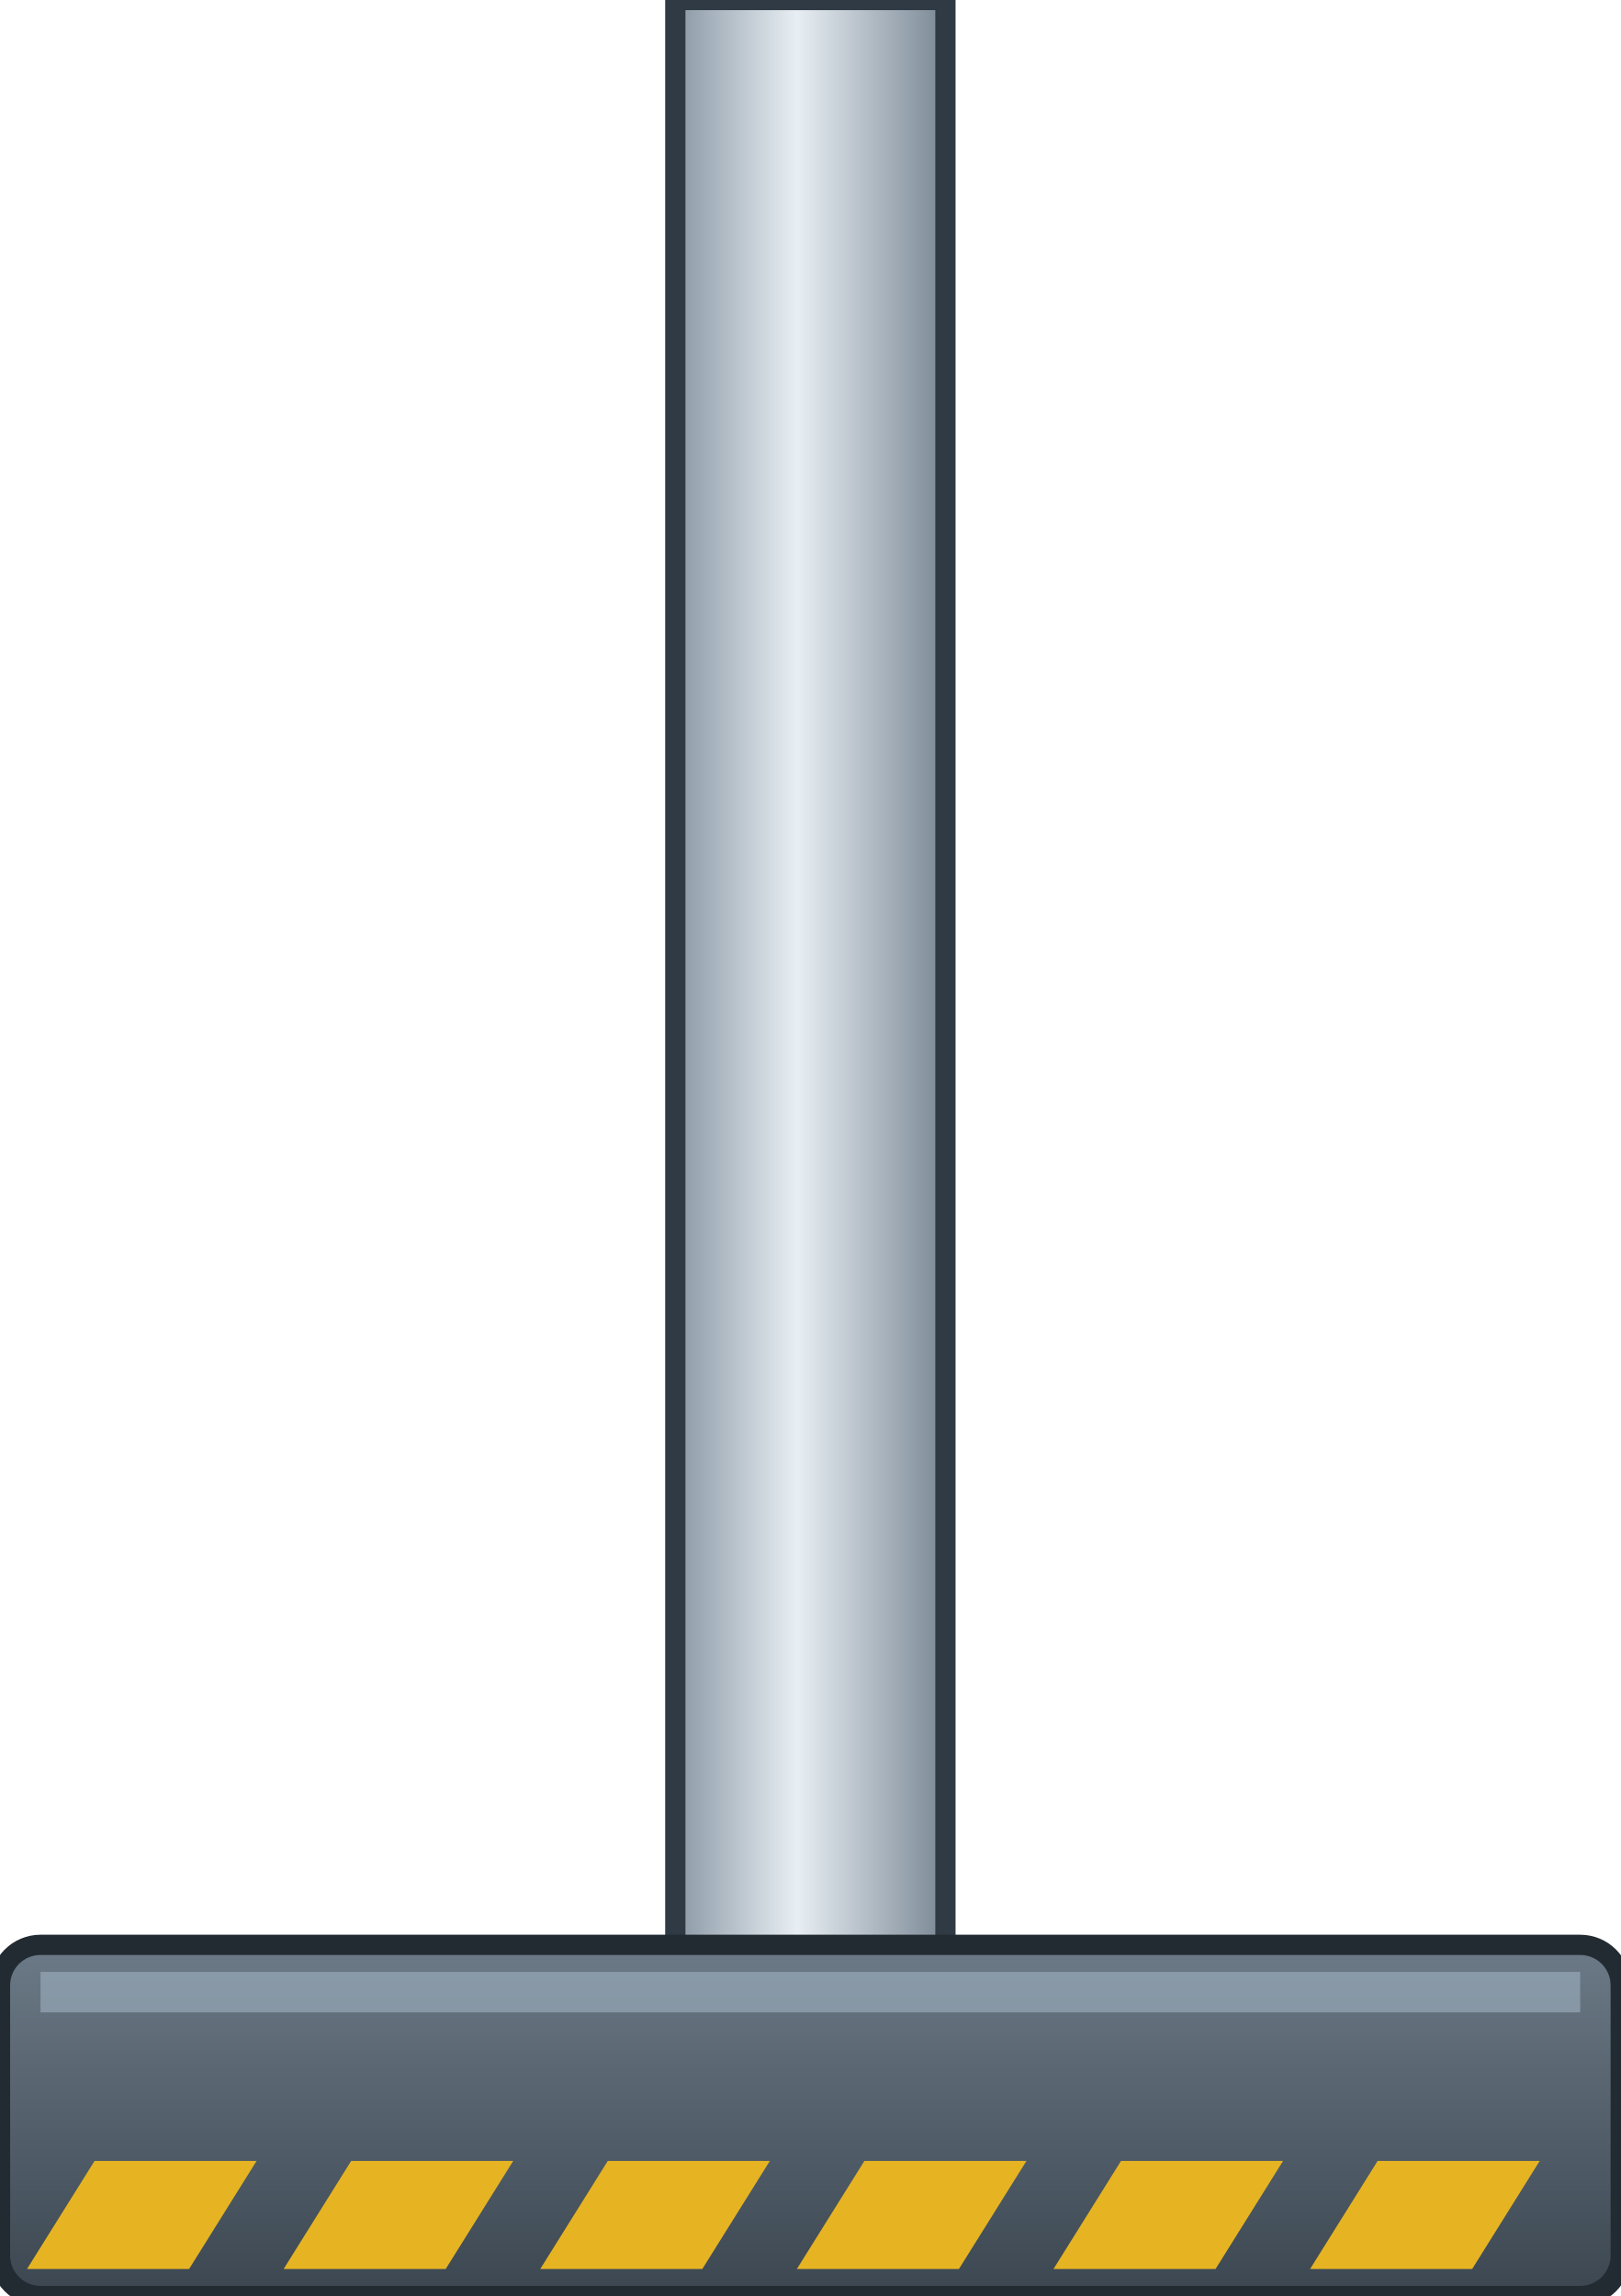
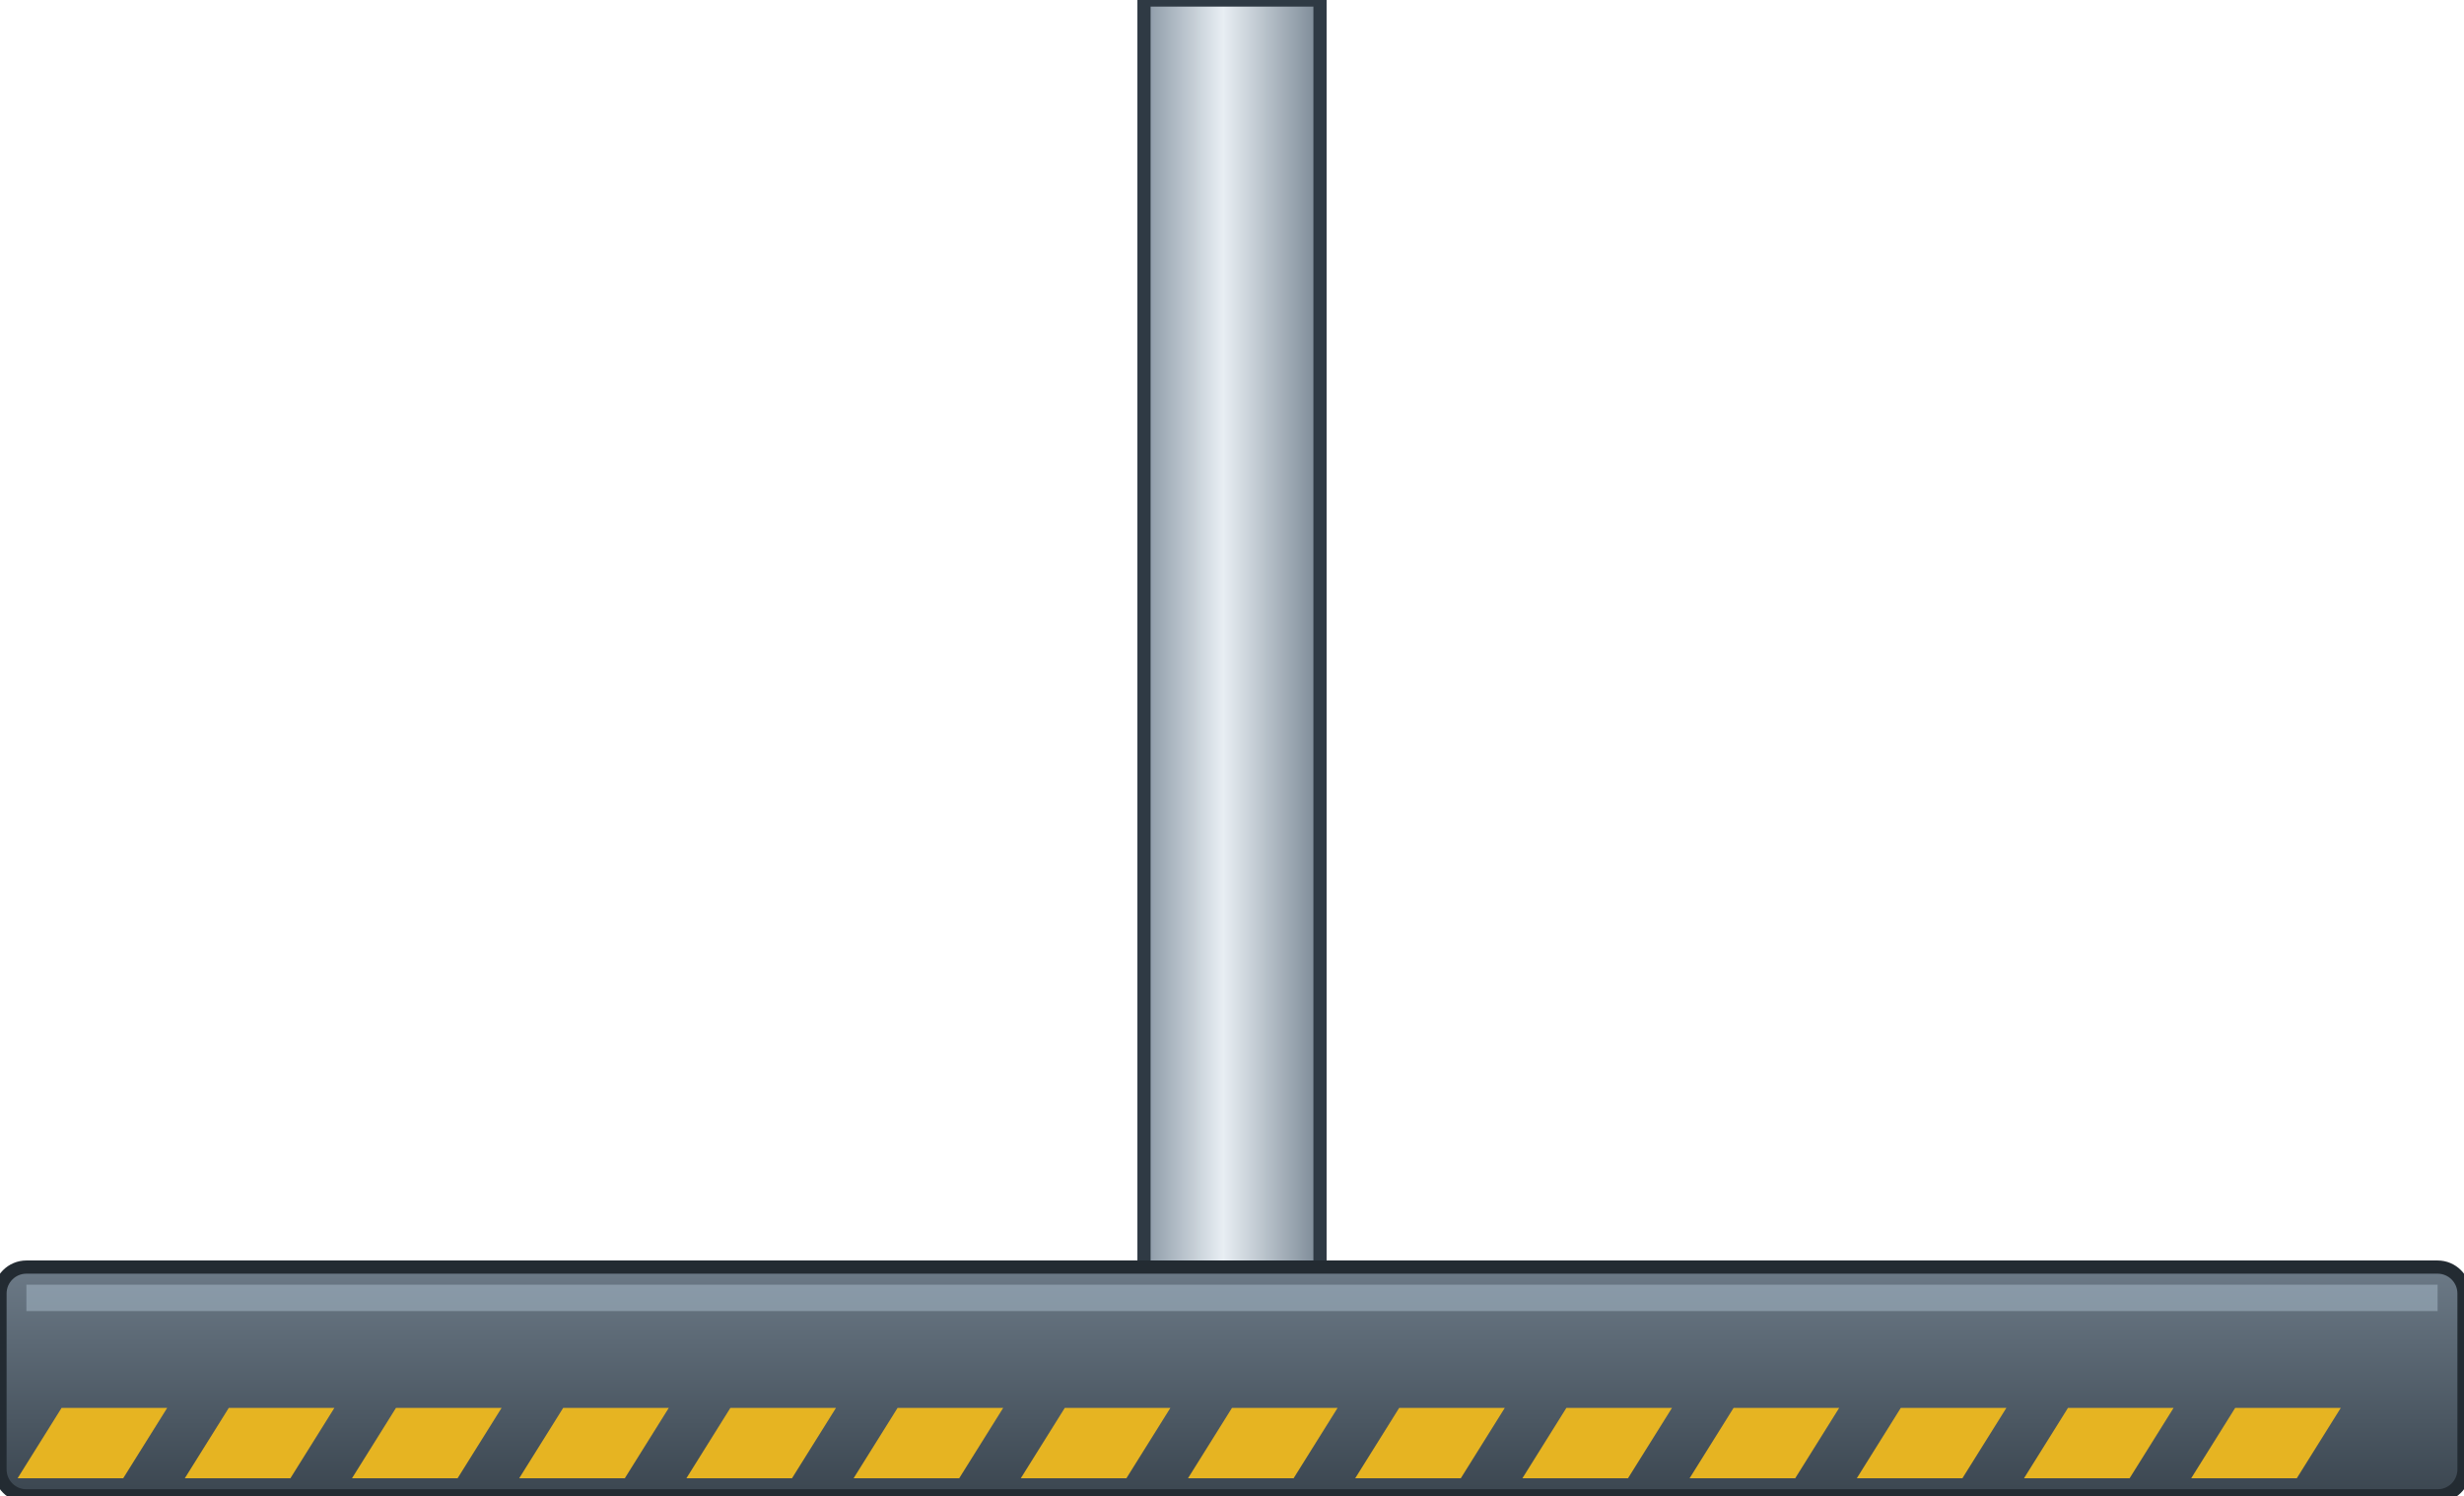
- <svg xmlns="http://www.w3.org/2000/svg" viewBox="0 0 240 340" width="240" height="340">
+ <svg xmlns="http://www.w3.org/2000/svg" viewBox="0 0 560 340" width="560" height="340">
  <defs>
    <linearGradient id="rod" x1="0" y1="0" x2="1" y2="0">
      <stop offset="0" stop-color="#8a98a5" />
      <stop offset=".45" stop-color="#e8eef3" />
      <stop offset="1" stop-color="#7a8895" />
    </linearGradient>
    <linearGradient id="plate" x1="0" y1="0" x2="0" y2="1">
      <stop offset="0" stop-color="#6c7a87" />
      <stop offset="1" stop-color="#3b4650" />
    </linearGradient>
  </defs>
-   <rect x="100" y="0" width="40" height="290" fill="url(#rod)" stroke="#2f3a44" stroke-width="3" />
-   <rect x="0" y="288" width="240" height="52" rx="6" fill="url(#plate)" stroke="#232b32" stroke-width="3" />
-   <rect x="6" y="292" width="228" height="6" fill="#9fb0bf" opacity=".6" />
+   <rect x="260" y="0" width="40" height="290" fill="url(#rod)" stroke="#2f3a44" stroke-width="3" />
+   <rect x="0" y="288" width="560" height="52" rx="6" fill="url(#plate)" stroke="#232b32" stroke-width="3" />
+   <rect x="6" y="292" width="548" height="6" fill="#9fb0bf" opacity=".6" />
  <g fill="#e6b422">
    <path d="M14 320 h24 l-10 16 h-24 z" />
    <path d="M52 320 h24 l-10 16 h-24 z" />
    <path d="M90 320 h24 l-10 16 h-24 z" />
    <path d="M128 320 h24 l-10 16 h-24 z" />
    <path d="M166 320 h24 l-10 16 h-24 z" />
    <path d="M204 320 h24 l-10 16 h-24 z" />
+     <path d="M242 320 h24 l-10 16 h-24 z" />
+     <path d="M280 320 h24 l-10 16 h-24 z" />
+     <path d="M318 320 h24 l-10 16 h-24 z" />
+     <path d="M356 320 h24 l-10 16 h-24 z" />
+     <path d="M394 320 h24 l-10 16 h-24 z" />
+     <path d="M432 320 h24 l-10 16 h-24 z" />
+     <path d="M470 320 h24 l-10 16 h-24 z" />
+     <path d="M508 320 h24 l-10 16 h-24 z" />
  </g>
</svg>
